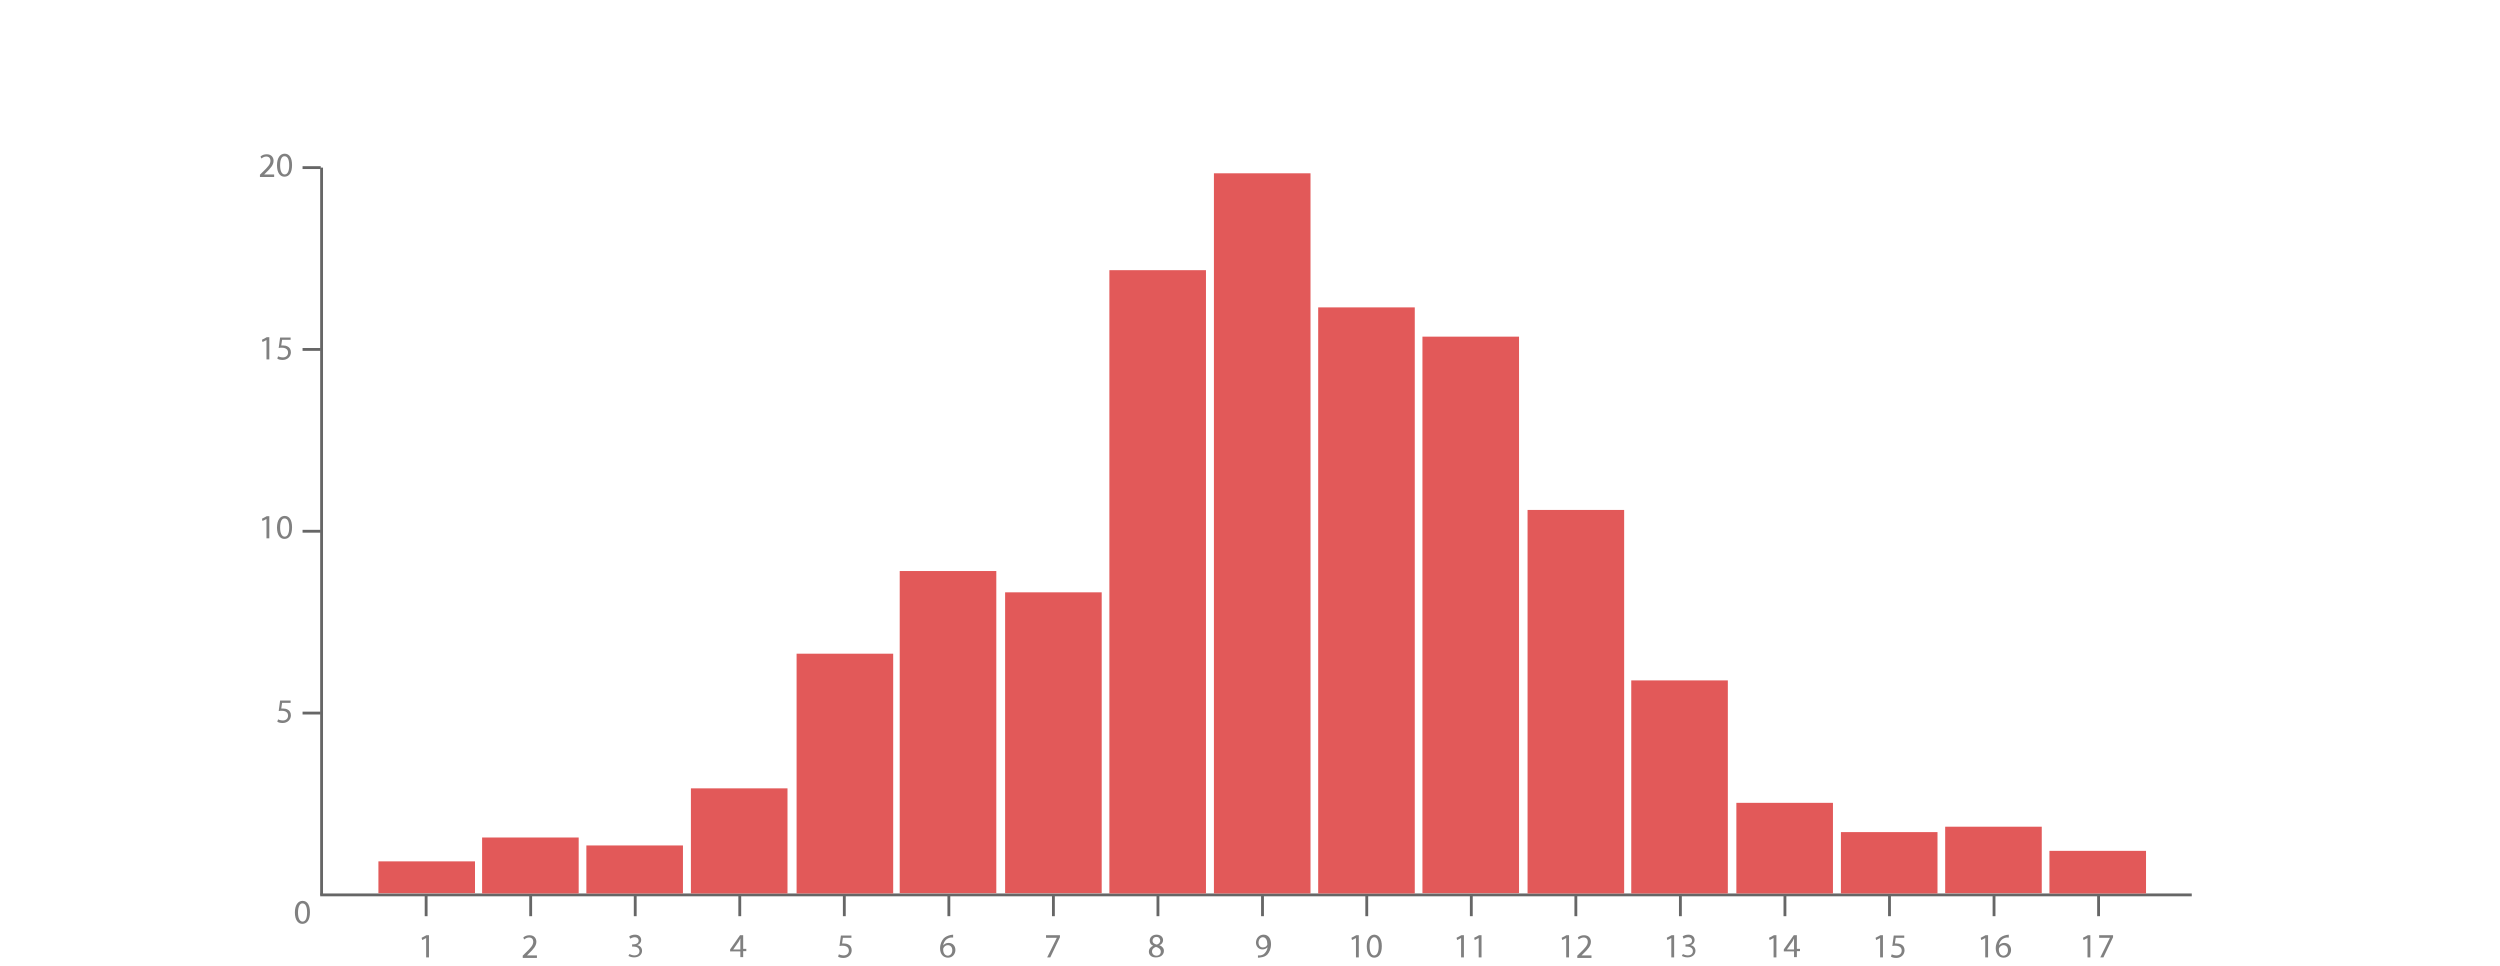
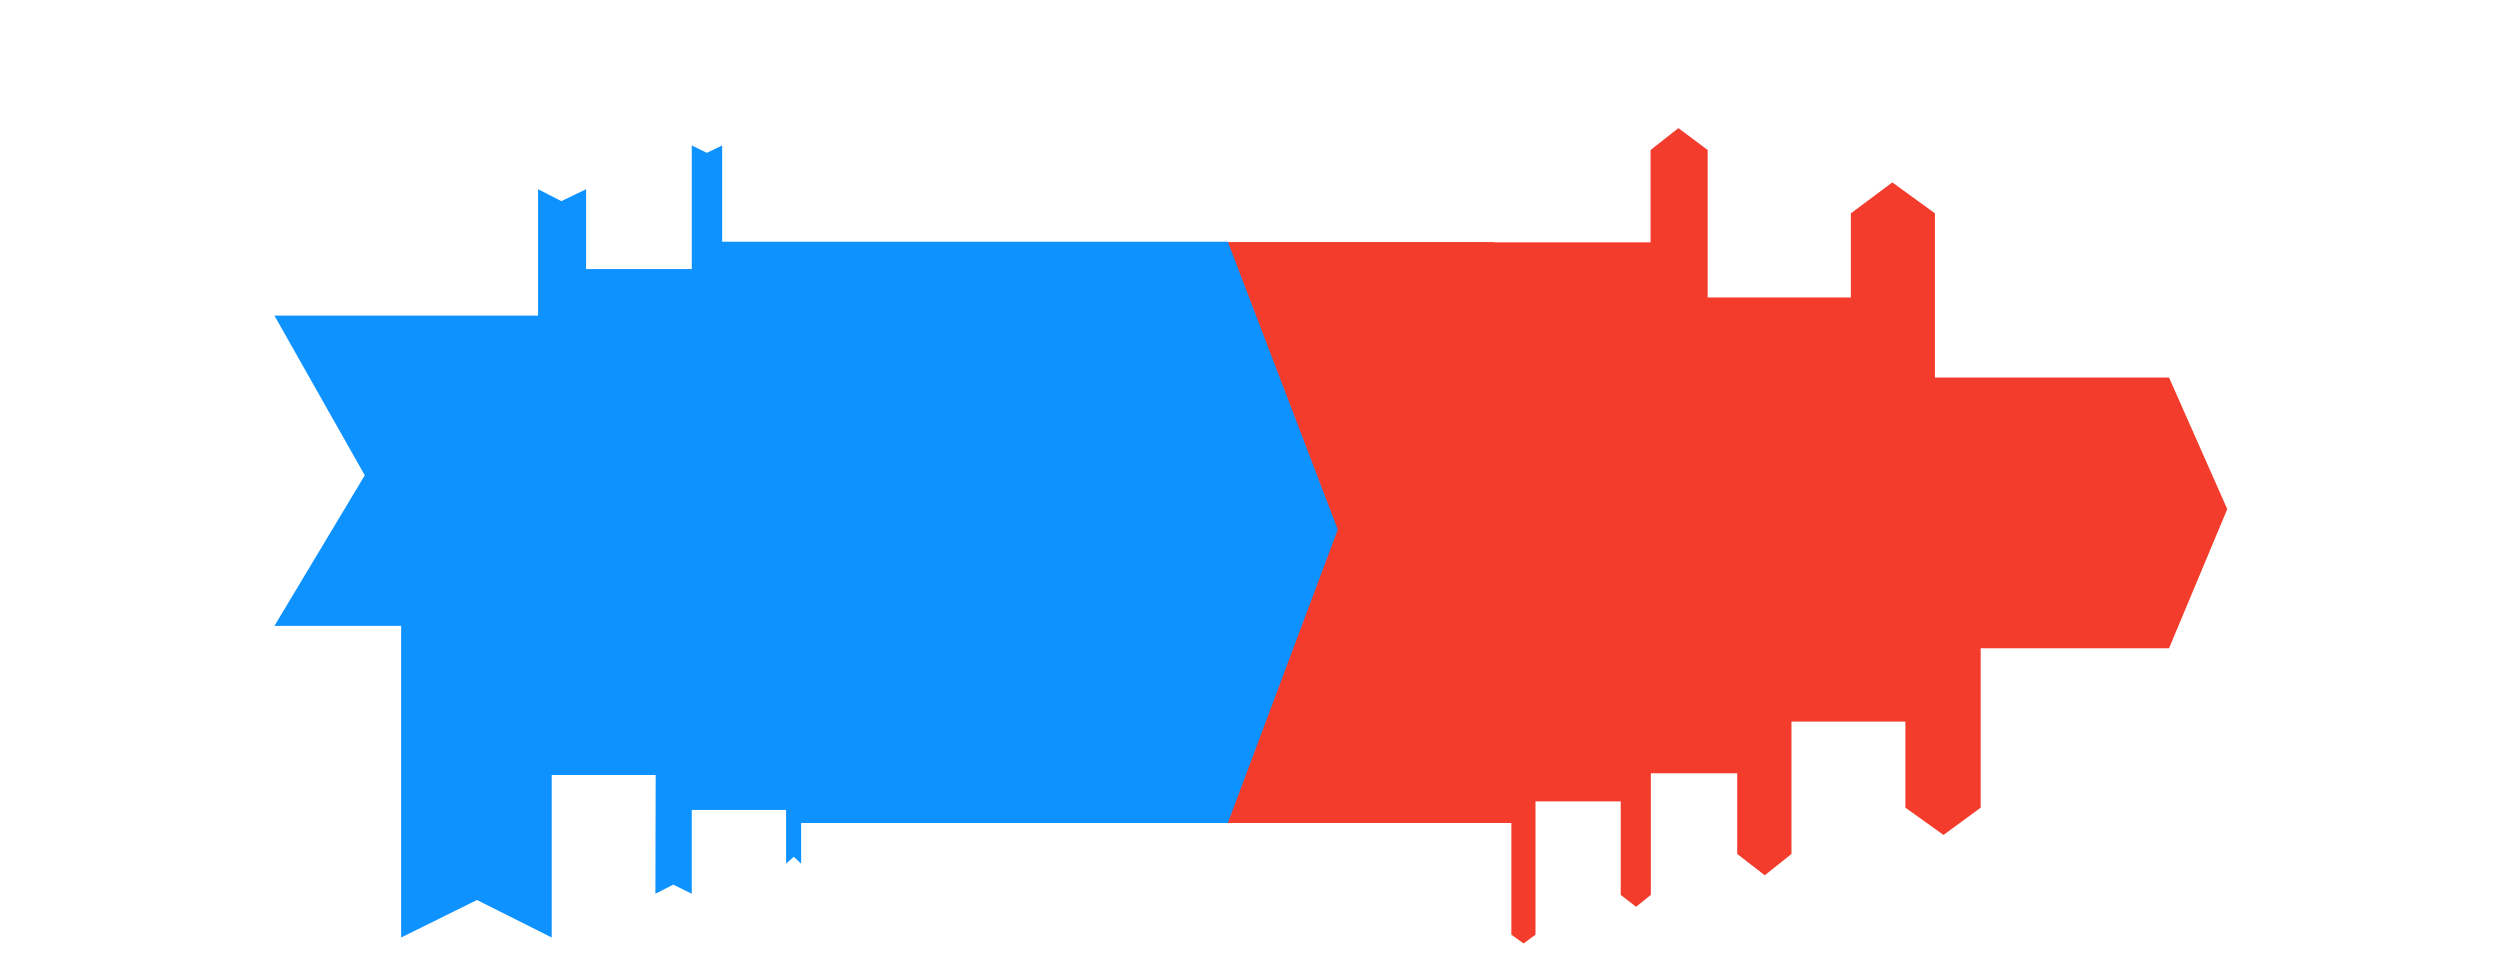
<svg xmlns="http://www.w3.org/2000/svg" width="900" height="340" viewBox="-70,-30,880,340" style="max-width: 100%; height: auto; font: 10px sans-serif;">
+   <g id="Layer_2">
+ </g>
+   <g id="Layer_3">
+     <g>
+       <polygon points="714,149.2 693.5,102.9 611.1,102.9 611.1,45.1 596.1,34.2 581.5,45.1 581.5,74.7 531.1,74.7     531.1,22.8 520.8,15.1 511,22.8 511,55.3 456,55.3 456,55.2 353.5,55.2 353.5,251.2 352.8,251.2 352.8,259.7 353.5,259.7     353.5,259.7 456,259.7 456,259.7 462,259.7 462,299 466.3,302.1 470.5,299 470.5,252.1 500.5,252.1 500.5,285 505.9,289.2     511.1,285 511.1,242.2 541.5,242.2 541.5,270.6 551.2,278.1 560.6,270.6 560.6,224 600.7,224 600.7,254.3 614.1,263.9     627.2,254.3 627.2,198.2 693.5,198.2   " style="fill:#f33c2b;" />
+     </g>
+   </g>
  <g id="Layer_1">
    <g>
-       <path d="M39.1,291.1c0,2.7-1,4.1-2.7,4.1c-1.5,0-2.6-1.4-2.6-4c0-2.6,1.1-4.1,2.7-4.1    C38.2,287.1,39.1,288.6,39.1,291.1z M34.9,291.2c0,2,0.6,3.2,1.6,3.2c1.1,0,1.6-1.3,1.6-3.2c0-1.9-0.5-3.2-1.6-3.2    C35.6,287.9,34.9,289.1,34.9,291.2z" style="fill:#808080;" />
-     </g>
-     <g>
-       <path d="M32.3,217.4h-3l-0.3,2c0.2,0,0.3,0,0.6,0c0.6,0,1.2,0.1,1.7,0.4c0.6,0.3,1.1,1,1.1,2c0,1.5-1.2,2.7-2.9,2.7    c-0.9,0-1.6-0.2-1.9-0.5l0.3-0.8c0.3,0.2,1,0.4,1.7,0.4c1,0,1.8-0.6,1.8-1.7c0-1-0.7-1.7-2.2-1.7c-0.4,0-0.8,0-1.1,0.1l0.5-3.7    h3.7V217.4z" style="fill:#808080;" />
-     </g>
-     <g>
-       <path d="M23.8,152.7L23.8,152.7l-1.4,0.7l-0.2-0.8l1.7-0.9h0.9v7.8h-1V152.7z" style="fill:#808080;" />
-       <path d="M32.8,155.6c0,2.7-1,4.1-2.7,4.1c-1.5,0-2.6-1.4-2.6-4c0-2.6,1.1-4.1,2.7-4.1    C31.9,151.6,32.8,153.1,32.8,155.6z M28.6,155.7c0,2,0.6,3.2,1.6,3.2c1.1,0,1.6-1.3,1.6-3.2c0-1.9-0.5-3.2-1.6-3.2    C29.2,152.4,28.6,153.6,28.6,155.7z" style="fill:#808080;" />
-     </g>
-     <g>
-       <path d="M23.8,89.7L23.8,89.7l-1.4,0.7l-0.2-0.8l1.7-0.9h0.9v7.8h-1V89.7z" style="fill:#808080;" />
-       <path d="M32.3,89.6h-3l-0.3,2c0.2,0,0.3,0,0.6,0c0.6,0,1.2,0.1,1.7,0.4c0.6,0.3,1.1,1,1.1,2c0,1.5-1.2,2.7-2.9,2.7    c-0.9,0-1.6-0.2-1.9-0.5l0.3-0.8c0.3,0.2,1,0.4,1.7,0.4c1,0,1.8-0.6,1.8-1.7c0-1-0.7-1.7-2.2-1.7c-0.4,0-0.8,0-1.1,0.1l0.5-3.7    h3.7V89.6z" style="fill:#808080;" />
-     </g>
-     <g>
-       <path d="M21.5,32.1v-0.6l0.8-0.8c2-1.9,2.9-2.9,2.9-4.1c0-0.8-0.4-1.5-1.5-1.5c-0.7,0-1.3,0.4-1.7,0.7l-0.3-0.7    c0.5-0.5,1.3-0.8,2.2-0.8c1.7,0,2.4,1.2,2.4,2.3c0,1.4-1,2.6-2.7,4.2l-0.6,0.6v0h3.5v0.9H21.5z" style="fill:#808080;" />
-       <path d="M32.8,28.1c0,2.7-1,4.1-2.7,4.1c-1.5,0-2.6-1.4-2.6-4c0-2.6,1.1-4.1,2.7-4.1C31.9,24.1,32.8,25.6,32.8,28.1z     M28.6,28.2c0,2,0.6,3.2,1.6,3.2c1.1,0,1.6-1.3,1.6-3.2c0-1.9-0.5-3.2-1.6-3.2C29.2,24.9,28.6,26.1,28.6,28.2z" style="fill:#808080;" />
-     </g>
-     <line x1="43.2" y1="285" x2="43.2" y2="29" style="fill:none;stroke:#666666;" />
-     <g>
-       <g>
-         <line x1="36.5" y1="221" x2="42.9" y2="221" style="fill:none;stroke:#666666;" />
-         <line x1="36.5" y1="157" x2="42.9" y2="157" style="fill:none;stroke:#666666;" />
-         <line x1="36.5" y1="93" x2="42.9" y2="93" style="fill:none;stroke:#666666;" />
-         <line x1="36.5" y1="29" x2="42.9" y2="29" style="fill:none;stroke:#666666;" />
-       </g>
-     </g>
-     <g>
-       <line x1="42.7" y1="285" x2="701.5" y2="285" style="fill:none;stroke:#666666;" />
-     </g>
-     <line x1="80" y1="285" x2="80" y2="292.5" style="fill:none;stroke:#666666;" />
-     <line x1="116.8" y1="285" x2="116.8" y2="292.5" style="fill:none;stroke:#666666;" />
-     <line x1="153.6" y1="285" x2="153.6" y2="292.5" style="fill:none;stroke:#666666;" />
-     <line x1="190.4" y1="285" x2="190.4" y2="292.5" style="fill:none;stroke:#666666;" />
-     <line x1="227.2" y1="285" x2="227.2" y2="292.5" style="fill:none;stroke:#666666;" />
-     <line x1="264" y1="285" x2="264" y2="292.5" style="fill:none;stroke:#666666;" />
-     <line x1="300.8" y1="285" x2="300.8" y2="292.5" style="fill:none;stroke:#666666;" />
-     <line x1="337.6" y1="285" x2="337.6" y2="292.5" style="fill:none;stroke:#666666;" />
-     <line x1="374.4" y1="285" x2="374.4" y2="292.5" style="fill:none;stroke:#666666;" />
-     <line x1="411.1" y1="285" x2="411.1" y2="292.5" style="fill:none;stroke:#666666;" />
-     <line x1="447.9" y1="285" x2="447.9" y2="292.5" style="fill:none;stroke:#666666;" />
-     <line x1="484.7" y1="285" x2="484.7" y2="292.5" style="fill:none;stroke:#666666;" />
-     <line x1="521.5" y1="285" x2="521.5" y2="292.5" style="fill:none;stroke:#666666;" />
-     <line x1="558.3" y1="285" x2="558.3" y2="292.5" style="fill:none;stroke:#666666;" />
-     <line x1="595.1" y1="285" x2="595.1" y2="292.5" style="fill:none;stroke:#666666;" />
-     <line x1="631.9" y1="285" x2="631.9" y2="292.5" style="fill:none;stroke:#666666;" />
-     <line x1="668.7" y1="285" x2="668.7" y2="292.5" style="fill:none;stroke:#666666;" />
-     <g>
-       <g>
-         <path d="M80,300.2L80,300.2l-1.4,0.7l-0.2-0.8l1.7-0.9H81v7.8h-1V300.2z" style="fill:#808080;" />
-       </g>
-     </g>
-     <g>
-       <g>
-         <path d="M114,307v-0.6l0.8-0.8c2-1.9,2.9-2.9,2.9-4.1c0-0.8-0.4-1.5-1.5-1.5c-0.7,0-1.3,0.4-1.7,0.7l-0.3-0.7     c0.5-0.5,1.3-0.8,2.2-0.8c1.7,0,2.4,1.2,2.4,2.3c0,1.4-1,2.6-2.7,4.2l-0.6,0.6v0h3.5v0.9H114z" style="fill:#808080;" />
-       </g>
-     </g>
-     <g>
-       <g>
-         <path d="M151.6,305.8c0.3,0.2,1,0.5,1.7,0.5c1.4,0,1.8-0.9,1.8-1.5c0-1.1-1-1.6-2-1.6h-0.6v-0.8h0.6     c0.8,0,1.7-0.4,1.7-1.3c0-0.6-0.4-1.2-1.4-1.2c-0.6,0-1.2,0.3-1.6,0.5l-0.3-0.8c0.4-0.3,1.2-0.6,2-0.6c1.5,0,2.2,0.9,2.2,1.9     c0,0.8-0.5,1.5-1.4,1.8v0c1,0.2,1.7,0.9,1.7,2c0,1.2-1,2.3-2.8,2.3c-0.9,0-1.6-0.3-2-0.5L151.6,305.8z" style="fill:#808080;" />
-       </g>
-     </g>
-     <g>
-       <g>
-         <path d="M190.6,307v-2.1H187v-0.7l3.5-5h1.1v4.8h1.1v0.8h-1.1v2.1H190.6z M190.6,304.1v-2.6c0-0.4,0-0.8,0-1.2h0     c-0.2,0.5-0.4,0.8-0.6,1.2l-1.9,2.7v0H190.6z" style="fill:#808080;" />
-       </g>
-     </g>
-     <g>
-       <g>
-         <path d="M229.7,300.1h-3l-0.3,2c0.2,0,0.3,0,0.6,0c0.6,0,1.2,0.1,1.7,0.4c0.6,0.3,1.1,1,1.1,2c0,1.5-1.2,2.7-2.9,2.7     c-0.9,0-1.6-0.2-1.9-0.5l0.3-0.8c0.3,0.2,1,0.4,1.7,0.4c1,0,1.8-0.6,1.8-1.7c0-1-0.7-1.7-2.2-1.7c-0.4,0-0.8,0-1.1,0.1l0.5-3.7     h3.7V300.1z" style="fill:#808080;" />
-       </g>
-     </g>
-     <g>
-       <g>
-         <path d="M265.5,300c-0.2,0-0.5,0-0.8,0c-1.7,0.3-2.5,1.5-2.7,2.8h0c0.4-0.5,1-0.9,1.9-0.9c1.4,0,2.4,1,2.4,2.5     c0,1.4-1,2.7-2.6,2.7c-1.7,0-2.8-1.3-2.8-3.3c0-1.5,0.6-2.7,1.3-3.5c0.6-0.6,1.5-1,2.5-1.2c0.3,0,0.6-0.1,0.8-0.1V300z      M265.2,304.5c0-1.1-0.6-1.8-1.6-1.8c-0.6,0-1.2,0.4-1.5,1c-0.1,0.1-0.1,0.3-0.1,0.5c0,1.3,0.6,2.2,1.7,2.2     C264.6,306.3,265.2,305.6,265.2,304.5z" style="fill:#808080;" />
-       </g>
-     </g>
-     <g>
-       <g>
-         <path d="M303.1,299.2v0.7l-3.4,7.1h-1.1l3.4-6.9v0h-3.8v-0.9H303.1z" style="fill:#808080;" />
-       </g>
-     </g>
-     <g>
-       <g>
-         <path d="M334.4,305c0-1,0.6-1.7,1.5-2.1l0,0c-0.9-0.4-1.2-1.1-1.2-1.8c0-1.2,1-2.1,2.4-2.1c1.5,0,2.3,0.9,2.3,1.9     c0,0.7-0.3,1.4-1.3,1.8v0c1,0.4,1.6,1.1,1.6,2c0,1.4-1.2,2.3-2.7,2.3C335.4,307.1,334.4,306.2,334.4,305z M338.6,305     c0-0.9-0.7-1.4-1.7-1.7c-0.9,0.3-1.4,0.9-1.4,1.6c0,0.8,0.6,1.5,1.6,1.5C338,306.4,338.6,305.8,338.6,305z M335.7,301.1     c0,0.8,0.6,1.2,1.5,1.4c0.7-0.2,1.2-0.7,1.2-1.4c0-0.6-0.4-1.3-1.3-1.3C336.2,299.8,335.7,300.4,335.7,301.1z" style="fill:#808080;" />
-       </g>
-     </g>
-     <g>
-       <g>
-         <path d="M372.7,306.3c0.2,0,0.5,0,0.9,0c0.6-0.1,1.2-0.3,1.6-0.8c0.5-0.5,0.9-1.2,1-2.1h0c-0.4,0.5-1.1,0.8-1.8,0.8     c-1.4,0-2.3-1.1-2.3-2.4c0-1.5,1.1-2.8,2.7-2.8s2.6,1.3,2.6,3.3c0,1.7-0.6,2.9-1.3,3.7c-0.6,0.6-1.4,0.9-2.3,1     c-0.4,0.1-0.7,0.1-1,0.1V306.3z M373,301.8c0,1,0.6,1.7,1.5,1.7c0.7,0,1.3-0.3,1.5-0.8c0.1-0.1,0.1-0.2,0.1-0.4     c0-1.3-0.5-2.4-1.6-2.4C373.7,299.9,373,300.7,373,301.8z" style="fill:#808080;" />
-       </g>
-     </g>
-     <g>
-       <g>
-         <path d="M407.3,300.2L407.3,300.2l-1.4,0.7l-0.2-0.8l1.7-0.9h0.9v7.8h-1V300.2z" style="fill:#808080;" />
-         <path d="M416.4,303c0,2.7-1,4.1-2.7,4.1c-1.5,0-2.6-1.4-2.6-4c0-2.6,1.1-4.1,2.7-4.1     C415.4,299.1,416.4,300.5,416.4,303z M412.1,303.1c0,2,0.6,3.2,1.6,3.2c1.1,0,1.6-1.3,1.6-3.2c0-1.9-0.5-3.2-1.6-3.2     C412.8,299.9,412.1,301,412.1,303.1z" style="fill:#808080;" />
-       </g>
-     </g>
-     <g>
-       <g>
-         <path d="M444.3,300.2L444.3,300.2l-1.4,0.7l-0.2-0.8l1.7-0.9h0.9v7.8h-1V300.2z" style="fill:#808080;" />
-         <path d="M450.5,300.2L450.5,300.2l-1.4,0.7l-0.2-0.8l1.7-0.9h0.9v7.8h-1V300.2z" style="fill:#808080;" />
-       </g>
-     </g>
-     <g>
-       <g>
-         <path d="M481.3,300.2L481.3,300.2l-1.4,0.7l-0.2-0.8l1.7-0.9h0.9v7.8h-1V300.2z" style="fill:#808080;" />
-         <path d="M485.2,307v-0.6l0.8-0.8c2-1.9,2.9-2.9,2.9-4.1c0-0.8-0.4-1.5-1.5-1.5c-0.7,0-1.3,0.4-1.7,0.7l-0.3-0.7     c0.5-0.5,1.3-0.8,2.2-0.8c1.7,0,2.4,1.2,2.4,2.3c0,1.4-1,2.6-2.7,4.2l-0.6,0.6v0h3.5v0.9H485.2z" style="fill:#808080;" />
-       </g>
-     </g>
-     <g>
-       <g>
-         <path d="M518.3,300.2L518.3,300.2l-1.4,0.7l-0.2-0.8l1.7-0.9h0.9v7.8h-1V300.2z" style="fill:#808080;" />
-         <path d="M522.4,305.8c0.3,0.2,1,0.5,1.7,0.5c1.4,0,1.8-0.9,1.8-1.5c0-1.1-1-1.6-2-1.6h-0.6v-0.8h0.6     c0.8,0,1.7-0.4,1.7-1.3c0-0.6-0.4-1.2-1.4-1.2c-0.6,0-1.2,0.3-1.6,0.5l-0.3-0.8c0.4-0.3,1.2-0.6,2-0.6c1.5,0,2.2,0.9,2.2,1.9     c0,0.8-0.5,1.5-1.4,1.8v0c1,0.2,1.7,0.9,1.7,2c0,1.2-1,2.3-2.8,2.3c-0.9,0-1.6-0.3-2-0.5L522.4,305.8z" style="fill:#808080;" />
-       </g>
-     </g>
-     <g>
-       <g>
-         <path d="M554.3,300.2L554.3,300.2l-1.4,0.7l-0.2-0.8l1.7-0.9h0.9v7.8h-1V300.2z" style="fill:#808080;" />
-         <path d="M561.5,307v-2.1h-3.6v-0.7l3.5-5h1.1v4.8h1.1v0.8h-1.1v2.1H561.5z M561.5,304.1v-2.6c0-0.4,0-0.8,0-1.2h0     c-0.2,0.5-0.4,0.8-0.6,1.2l-1.9,2.7v0H561.5z" style="fill:#808080;" />
-       </g>
-     </g>
-     <g>
-       <g>
-         <path d="M591.8,300.2L591.8,300.2l-1.4,0.7l-0.2-0.8l1.7-0.9h0.9v7.8h-1V300.2z" style="fill:#808080;" />
-         <path d="M600.3,300.1h-3l-0.3,2c0.2,0,0.3,0,0.6,0c0.6,0,1.2,0.1,1.7,0.4c0.6,0.3,1.1,1,1.1,2c0,1.5-1.2,2.7-2.9,2.7     c-0.9,0-1.6-0.2-1.9-0.5l0.3-0.8c0.3,0.2,1,0.4,1.7,0.4c1,0,1.8-0.6,1.8-1.7c0-1-0.7-1.7-2.2-1.7c-0.4,0-0.8,0-1.1,0.1l0.5-3.7     h3.7V300.1z" style="fill:#808080;" />
-       </g>
-     </g>
-     <g>
-       <g>
-         <path d="M628.8,300.2L628.8,300.2l-1.4,0.7l-0.2-0.8l1.7-0.9h0.9v7.8h-1V300.2z" style="fill:#808080;" />
-         <path d="M637.1,300c-0.2,0-0.5,0-0.8,0c-1.7,0.3-2.5,1.5-2.7,2.8h0c0.4-0.5,1-0.9,1.9-0.9c1.4,0,2.4,1,2.4,2.5     c0,1.4-1,2.7-2.6,2.7c-1.7,0-2.8-1.3-2.8-3.3c0-1.5,0.6-2.7,1.3-3.5c0.6-0.6,1.5-1,2.5-1.2c0.3,0,0.6-0.1,0.8-0.1V300z      M636.8,304.5c0-1.1-0.6-1.8-1.6-1.8c-0.6,0-1.2,0.4-1.5,1c-0.1,0.1-0.1,0.3-0.1,0.5c0,1.3,0.6,2.2,1.7,2.2     C636.2,306.3,636.8,305.6,636.8,304.5z" style="fill:#808080;" />
-       </g>
-     </g>
-     <g>
-       <g>
-         <path d="M664.8,300.2L664.8,300.2l-1.4,0.7l-0.2-0.8l1.7-0.9h0.9v7.8h-1V300.2z" style="fill:#808080;" />
-         <path d="M673.8,299.2v0.7l-3.4,7.1h-1.1l3.4-6.9v0h-3.8v-0.9H673.8z" style="fill:#808080;" />
-       </g>
+       <polygon points="184.2,55.1 184.2,21.2 178.8,23.8 173.5,21.2 173.5,64.7 136.3,64.7 136.3,36.6 127.6,40.8     119.4,36.6 119.4,81.1 26.6,81.1 58.4,137.3 26.6,190.3 71.2,190.3 71.2,300 97.9,286.8 124.2,300 124.2,242.8 160.8,242.8     160.7,284.6 167,281.4 173.5,284.6 173.5,255.1 206.7,255.1 206.7,274 209.4,271.6 212,274 212,274 212,259.7 362.2,259.7     400.9,156.4 362.2,55.1   " style="fill:#0e92ff;" />
    </g>
  </g>
-   <g id="Layer_2">
-     <rect x="63.2" y="273.2" width="34" height="11.2" style="fill:#e25959;" />
-     <rect x="99.7" y="264.8" width="34" height="19.7" style="fill:#e25959;" />
-     <rect x="136.4" y="267.6" width="34" height="16.9" style="fill:#e25959;" />
-     <rect x="173.2" y="247.5" width="34" height="37" style="fill:#e25959;" />
-     <rect x="210.4" y="200.1" width="34" height="84.4" style="fill:#e25959;" />
-     <rect x="246.7" y="171" width="34" height="113.4" style="fill:#e25959;" />
-     <rect x="283.8" y="178.5" width="34" height="105.9" style="fill:#e25959;" />
-     <rect x="320.5" y="65.1" width="34" height="219.4" style="fill:#e25959;" />
-     <rect x="357.3" y="31" width="34" height="253.5" style="fill:#e25959;" />
-     <rect x="394" y="78.2" width="34" height="206.3" style="fill:#e25959;" />
-     <rect x="430.7" y="88.5" width="34" height="195.9" style="fill:#e25959;" />
-     <rect x="467.7" y="149.5" width="34" height="135" style="fill:#e25959;" />
-     <rect x="504.2" y="209.5" width="34" height="75" style="fill:#e25959;" />
-     <rect x="541.2" y="252.6" width="34" height="31.9" style="fill:#e25959;" />
-     <rect x="578" y="262.9" width="34" height="21.6" style="fill:#e25959;" />
-     <rect x="614.7" y="261" width="34" height="23.4" style="fill:#e25959;" />
-     <rect x="651.4" y="269.5" width="34" height="15" style="fill:#e25959;" />
+   <g id="Layer_4">
    <g>
	</g>
    <g>
	</g>
    <g>
	</g>
    <g>
	</g>
    <g>
	</g>
    <g>
	</g>
    <g>
	</g>
    <g>
	</g>
    <g>
	</g>
    <g>
	</g>
  </g>
</svg>
